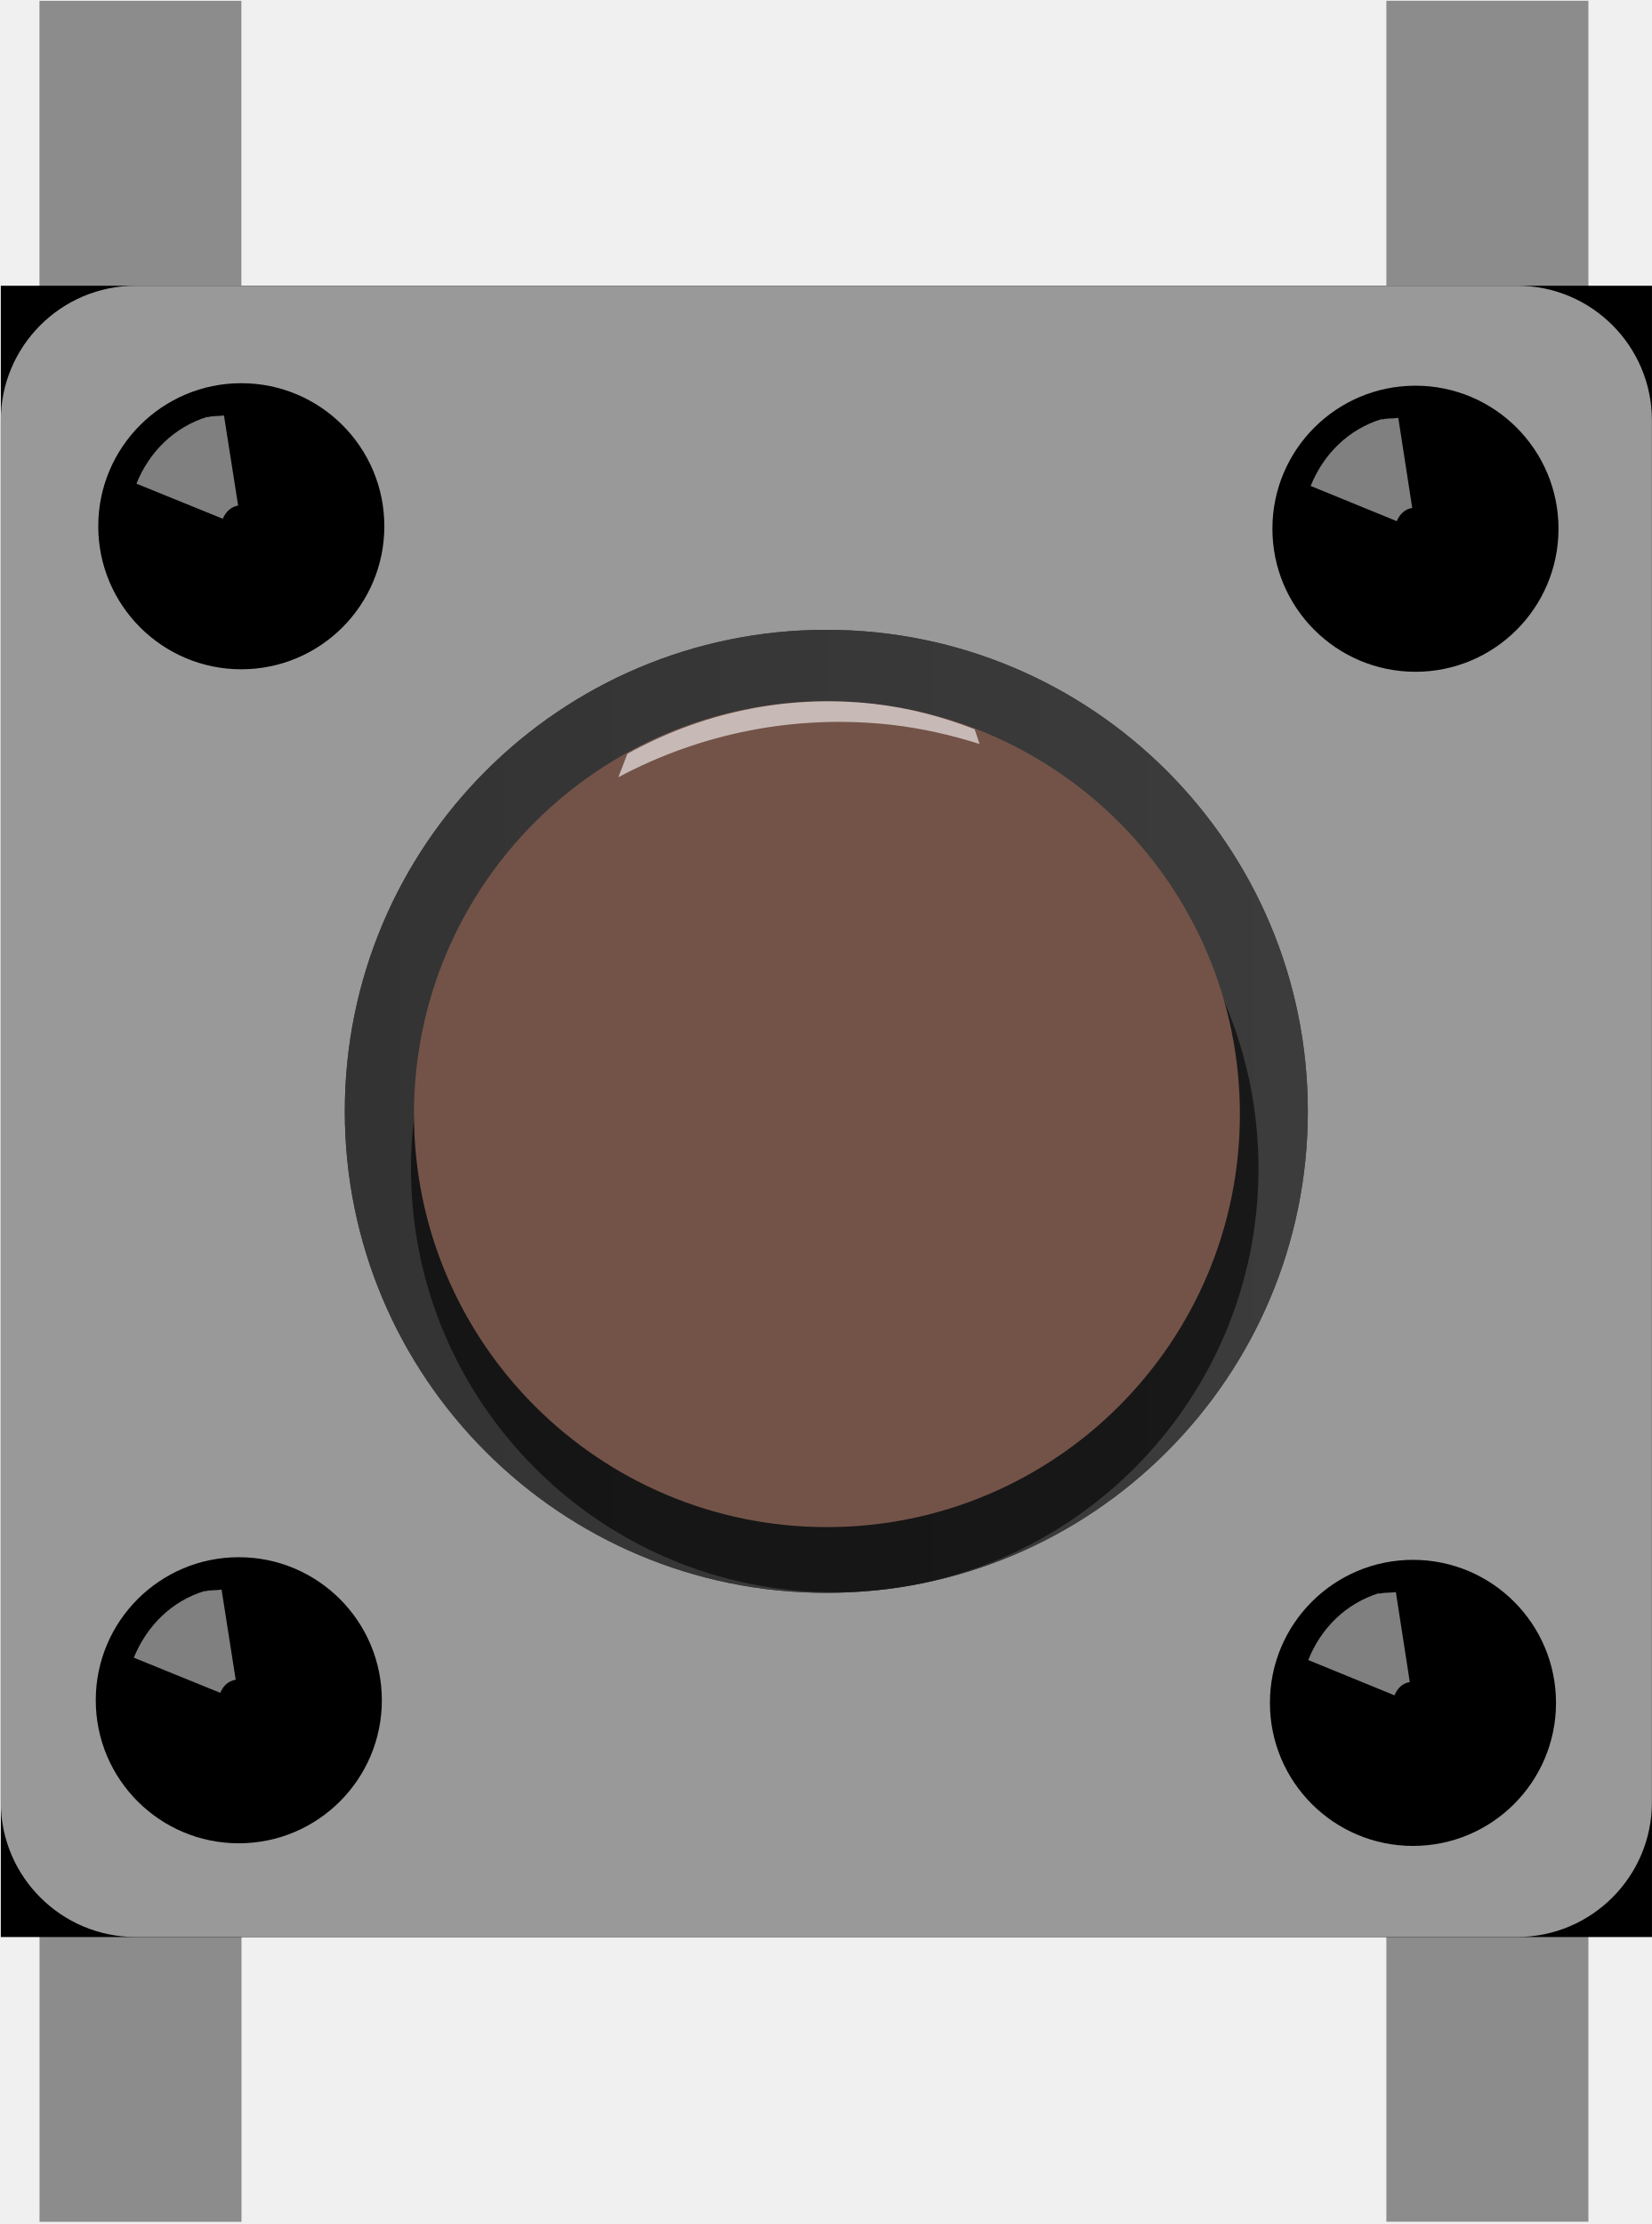
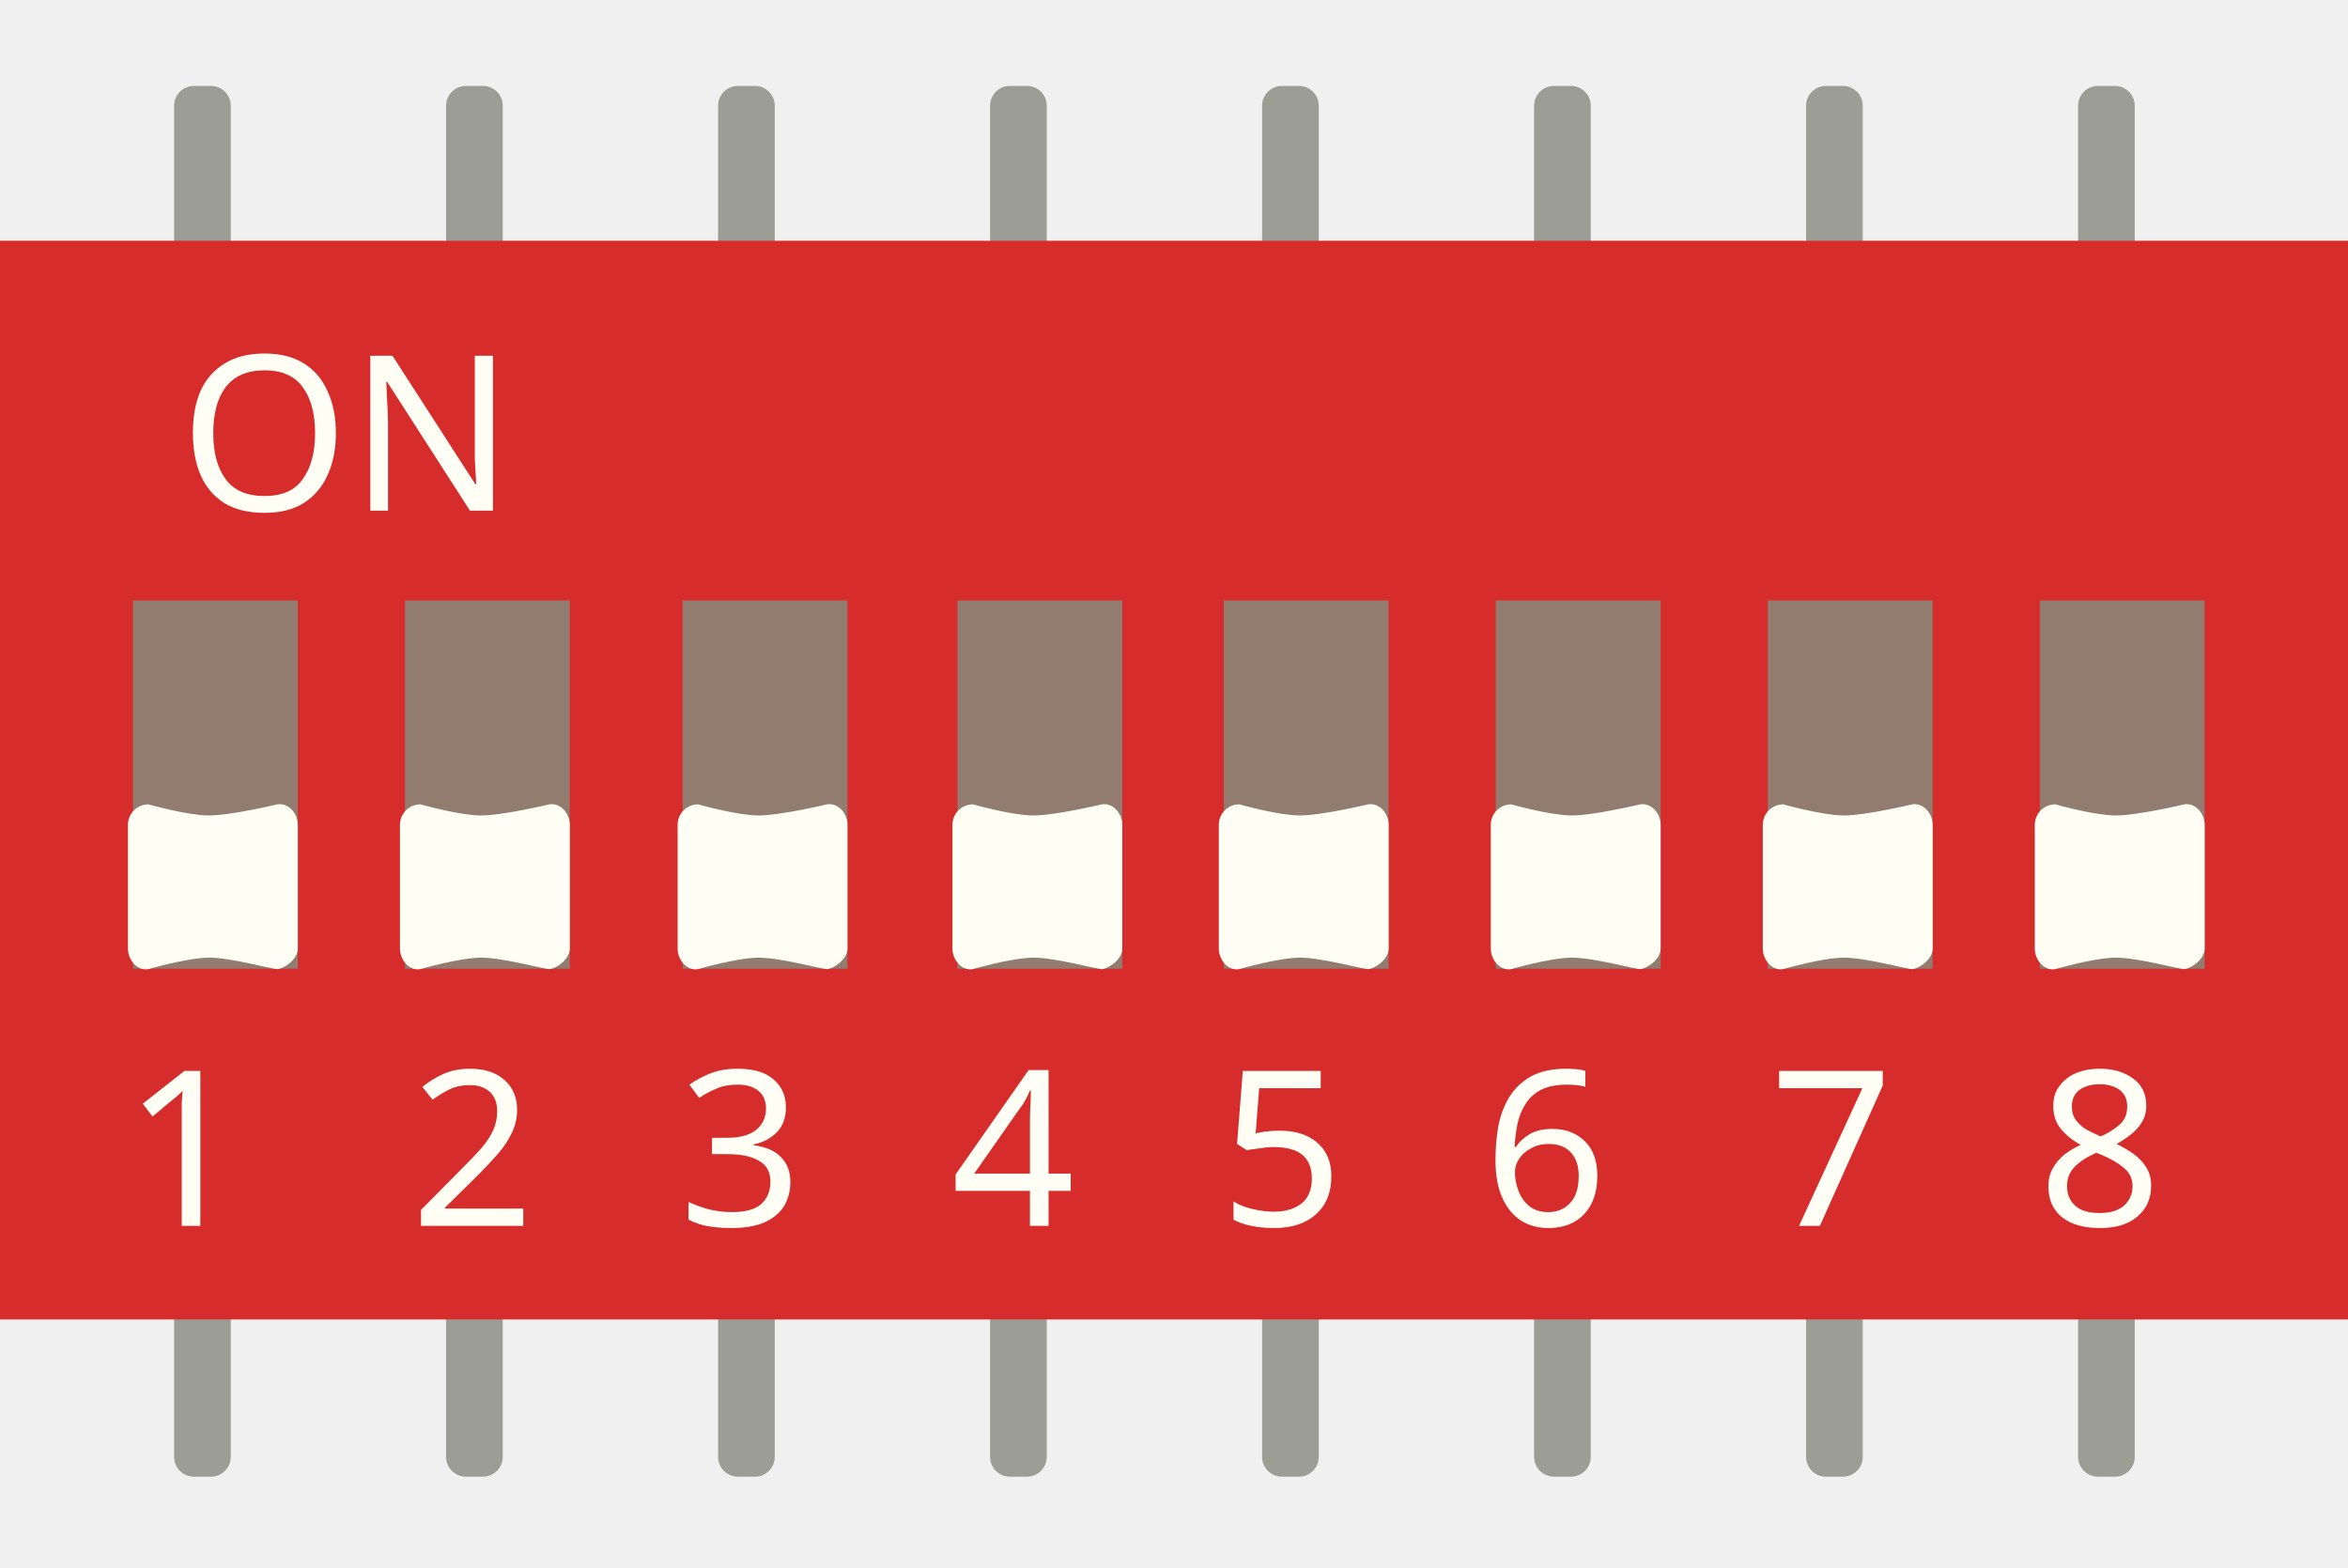
- <svg xmlns="http://www.w3.org/2000/svg" version="1.1" id="Layer_1" x="0px" y="0px" width="0.245in" height="0.33in" viewBox="0 0 24.518 33.002" enable-background="new 0 0 24.518 33.002" xml:space="preserve">
-   <rect id="connector0pin" x="20.606" y="0.002" fill="none" width="3" height="4.25" />
-   <rect id="connector1pin" x="20.606" y="28.752" fill="none" width="3" height="4.25" />
-   <rect id="connector2pin" x="0.606" y="0.002" fill="none" width="3" height="4.25" />
-   <rect id="connector3pin" x="0.606" y="28.752" fill="none" width="3" height="4.25" />
-   <rect id="connector0terminal" x="20.606" y="0.002" fill="none" width="3" height="3" />
-   <rect id="connector1terminal" x="20.606" y="30.002" fill="none" width="3" height="3" />
-   <rect id="connector2terminal" x="0.606" y="0.002" fill="none" width="3" height="3" />
-   <rect id="connector3terminal" x="0.606" y="30.002" fill="none" width="3" height="3" />
-   <g id="breadboard">
-     <g>
-       <polygon fill="#8C8C8C" points="20.586,32.979 20.586,21.487 23.586,21.487 23.586,32.979   " />
-       <polygon fill="#8C8C8C" points="0.586,11.493 0.586,0.001 3.584,0.001 3.584,11.493   " />
-       <polygon fill="#8C8C8C" points="20.586,11.494 20.586,0 23.586,0 23.586,11.494   " />
-       <polygon fill="#8C8C8C" points="0.587,32.981 0.587,21.487 3.586,21.487 3.586,32.981   " />
-       <rect x="0.012" y="4.232" width="24.518" height="24.52" />
-       <path fill="#999999" d="M24.529,26.752c0,1.101-0.896,1.999-2,1.999H2.011c-1.101,0-1.999-0.898-1.999-1.999V6.23    c0-1.1,0.898-1.998,1.999-1.998h20.521c1.103,0,1.997,0.898,1.997,1.998L24.529,26.752L24.529,26.752z" />
-       <circle cx="3.583" cy="7.803" r="2.124" />
-       <circle cx="21.018" cy="7.84" r="2.124" />
-       <circle cx="20.981" cy="25.275" r="2.124" />
-       <circle cx="3.546" cy="25.236" r="2.124" />
-       <circle fill="#3F3F3F" cx="12.27" cy="16.491" r="7.15" />
-       <linearGradient id="SVGID_1_" gradientUnits="userSpaceOnUse" x1="-267.88" y1="-465.349" x2="-253.58" y2="-465.349" gradientTransform="matrix(1 0 0 -1 273 -448.8574)">
-         <stop offset="0" style="stop-color:#333333" />
-         <stop offset="1" style="stop-color:#3C3C3C" />
-       </linearGradient>
-       <circle fill="url(#SVGID_1_)" cx="12.27" cy="16.491" r="7.15" />
-       <circle opacity="0.6" enable-background="new    " cx="12.395" cy="17.341" r="6.292" />
-       <circle fpush="push" fill="#735348" cx="12.279" cy="16.533" r="6.132" fdata-push-off="transform:scale(1.0)" fdata-push-on="transform:translate(12.279 16.533) scale(0.9) translate(-12.279 -16.533)" />
-       <path opacity="0.5" fill="#FFFFFF" enable-background="new    " d="M3.308,7.692c0.042-0.1,0.119-0.177,0.228-0.196L3.326,6.158    C3.246,6.171,3.161,6.16,3.082,6.184L3.08,6.178C2.585,6.331,2.215,6.7,2.026,7.171L3.308,7.692z" />
-       <path opacity="0.5" fill="#FFFFFF" enable-background="new    " d="M20.741,7.728c0.041-0.102,0.118-0.179,0.229-0.197    l-0.207-1.338c-0.082,0.015-0.166,0.002-0.245,0.026l-0.003-0.007c-0.493,0.152-0.864,0.521-1.053,0.993L20.741,7.728z" />
-       <path opacity="0.5" fill="#FFFFFF" enable-background="new    " d="M20.707,25.163c0.041-0.102,0.116-0.18,0.227-0.197    l-0.207-1.337c-0.082,0.015-0.166,0.002-0.246,0.026l-0.002-0.01c-0.494,0.152-0.865,0.521-1.053,0.994L20.707,25.163z" />
-       <path opacity="0.5" fill="#FFFFFF" enable-background="new    " d="M3.271,25.126c0.041-0.102,0.118-0.176,0.229-0.195    l-0.21-1.339c-0.082,0.017-0.166,0.002-0.245,0.027l-0.002-0.007c-0.495,0.15-0.865,0.521-1.056,0.992L3.271,25.126z" />
-       <path opacity="0.6" fill="#FFFFFF" enable-background="new    " d="M14.473,10.818c-0.475-0.185-0.975-0.318-1.504-0.378    c-1.316-0.147-2.576,0.145-3.653,0.742L9.182,11.53c1.203-0.643,2.604-0.941,4.062-0.778c0.448,0.052,0.884,0.152,1.301,0.284    L14.473,10.818z" />
-     </g>
+ <svg xmlns="http://www.w3.org/2000/svg" xmlns:xlink="http://www.w3.org/1999/xlink" tabindex="0" width="82.87" height="55.355" version="1.1" viewBox="0 0 82.87 55.355">
+   <defs>
+     <path id="switch" transform="translate(-66.856 -41.367)" fill="#fffef4" stroke-linecap="round" stroke-linejoin="round" stroke-width=".771" d="m72.096 69.764s1.338 0.382 2.107 0.392c0.769 0.009 2.44-0.392 2.44-0.392 0.396-0.064 0.724 0.323 0.724 0.724v4.368c0 0.401-0.523 0.724-0.724 0.724s-1.659-0.412-2.429-0.403c-0.77 0.009-2.118 0.403-2.118 0.403-0.394 0.075-0.724-0.323-0.724-0.724v-4.368c0-0.401 0.323-0.724 0.724-0.724z" />
+   </defs>
+   <g transform="translate(-66.856 -41.367)" fill="#454837" fill-opacity=".492" stroke-linecap="round" stroke-linejoin="round" stroke-width=".767">
+     <rect x="73" y="87" width="2" height="6.5" rx=".7" ry=".7" />
+     <rect x="82.6" y="87" width="2" height="6.5" rx=".7" ry=".7" />
+     <rect x="92.2" y="87" width="2" height="6.5" rx=".7" ry=".7" />
+     <rect x="101.8" y="87" width="2" height="6.5" rx=".7" ry=".7" />
+     <rect x="111.4" y="87" width="2" height="6.5" rx=".7" ry=".7" />
+     <rect x="121" y="87" width="2" height="6.5" rx=".7" ry=".7" />
+     <rect x="130.6" y="87" width="2" height="6.5" rx=".7" ry=".7" />
+     <rect x="140.2" y="87" width="2" height="6.5" rx=".7" ry=".7" />
+     <rect x="73" y="44.4" width="2" height="6.5" rx=".7" ry=".7" />
+     <rect x="82.6" y="44.4" width="2" height="6.5" rx=".7" ry=".7" />
+     <rect x="92.2" y="44.4" width="2" height="6.5" rx=".7" ry=".7" />
+     <rect x="101.8" y="44.4" width="2" height="6.5" rx=".7" ry=".7" />
+     <rect x="111.4" y="44.4" width="2" height="6.5" rx=".7" ry=".7" />
+     <rect x="121" y="44.4" width="2" height="6.5" rx=".7" ry=".7" />
+     <rect x="130.6" y="44.4" width="2" height="6.5" rx=".7" ry=".7" />
+     <rect x="140.2" y="44.4" width="2" height="6.5" rx=".7" ry=".7" />
+   </g>
+   <rect x="0" y="8.5" width="90.5" height="38.083" fill="#d72c2c" />
+   <text fill="#fffef4" font-family="sans-serif" font-size="7.66px" style="line-height:1.25">
+     <tspan x="6.340" y="18.03">ON</tspan>
+     <tspan x="4.35" y="43.28">1</tspan>
+     <tspan x="14.485" y="43.28">2</tspan>
+     <tspan x="23.956" y="43.28">3</tspan>
+     <tspan x="33.57" y="43.28">4</tspan>
+     <tspan x="43.05" y="43.28">5</tspan>
+     <tspan x="52.36" y="43.28">6</tspan>
+     <tspan x="62.45" y="43.28">7</tspan>
+     <tspan x="71.92" y="43.28">8</tspan>
+   </text>
+   <g fill="#917c6f" stroke-width=".771">
+     <rect y="21.2" width="5.817" height="13" x="4.693" />
+     <use xlink:href="#switch" x="0" y="0" />
+     <rect y="21.2" width="5.817" height="13" x="14.293" />
+     <use xlink:href="#switch" x="9.6" y="0" />
+     <rect y="21.2" width="5.817" height="13" x="24.093" />
+     <use xlink:href="#switch" x="19.4" y="0" />
+     <rect y="21.2" width="5.817" height="13" x="33.793" />
+     <use xlink:href="#switch" x="29.1" y="0" />
+     <rect y="21.2" width="5.817" height="13" x="43.193" />
+     <use xlink:href="#switch" x="38.5" y="0" />
+     <rect y="21.2" width="5.817" height="13" x="52.793" />
+     <use xlink:href="#switch" x="48.1" y="0" />
+     <rect y="21.2" width="5.817" height="13" x="62.393" />
+     <use xlink:href="#switch" x="57.7" y="0" />
+     <rect y="21.2" width="5.817" height="13" x="71.993" />
+     <use xlink:href="#switch" x="67.3" y="0" />
  </g>
</svg>
